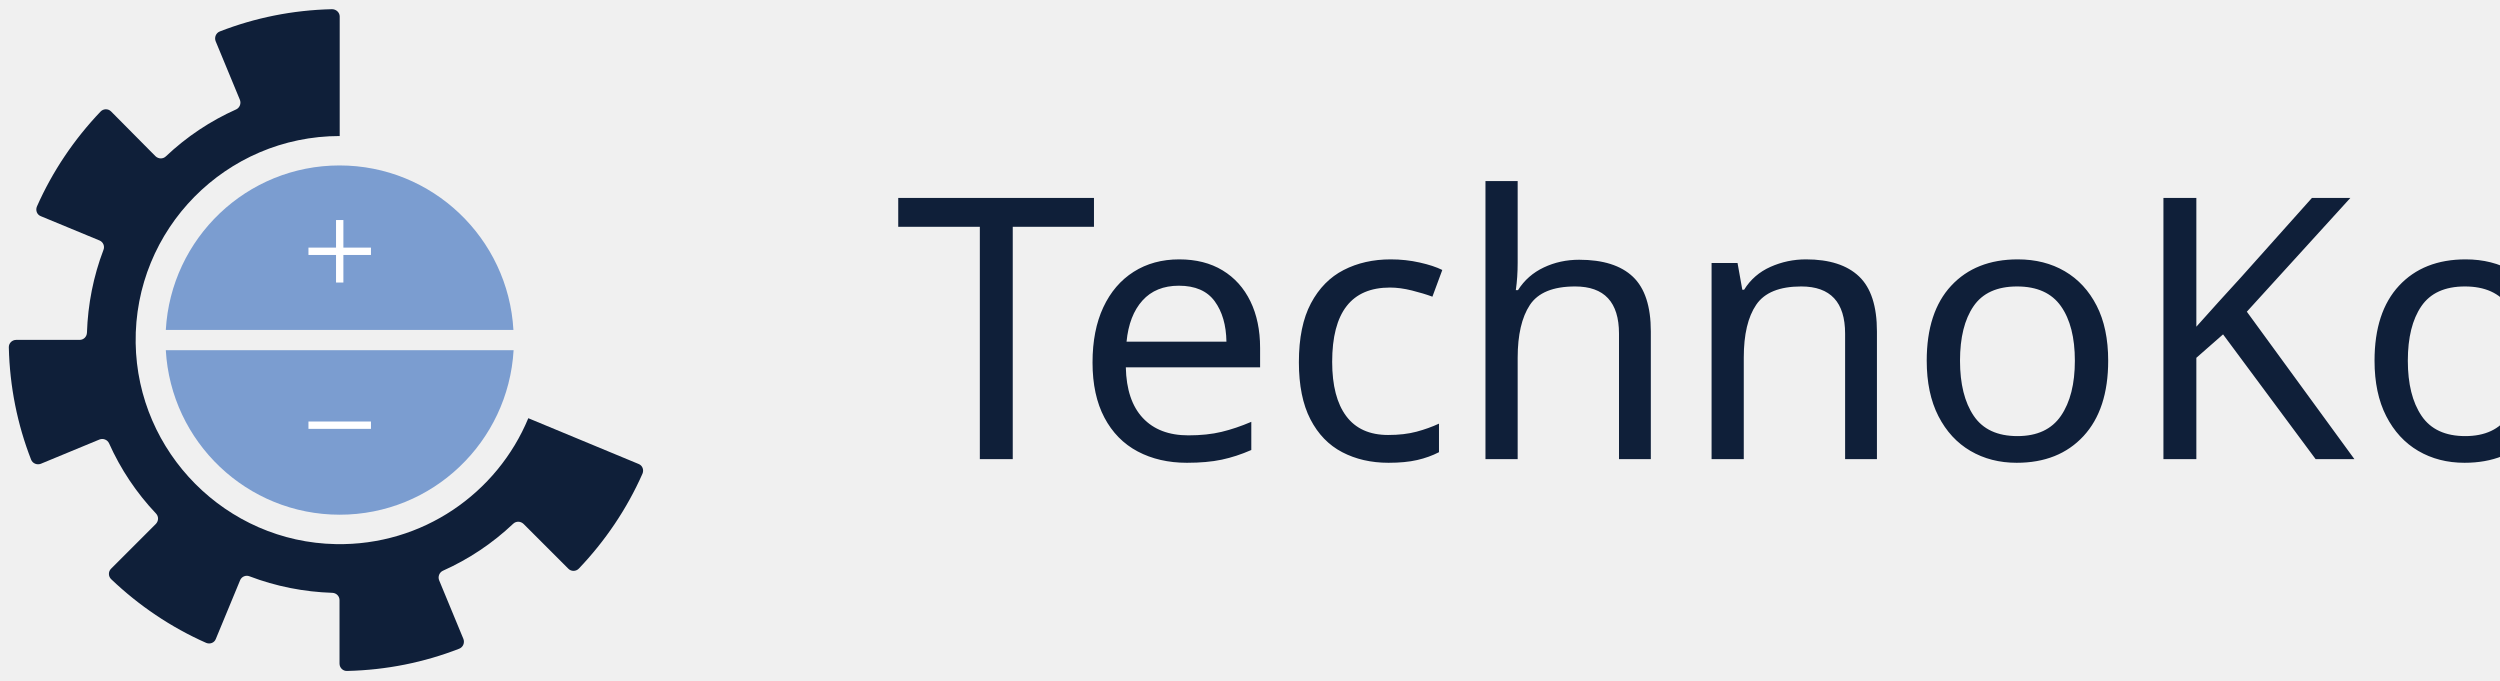
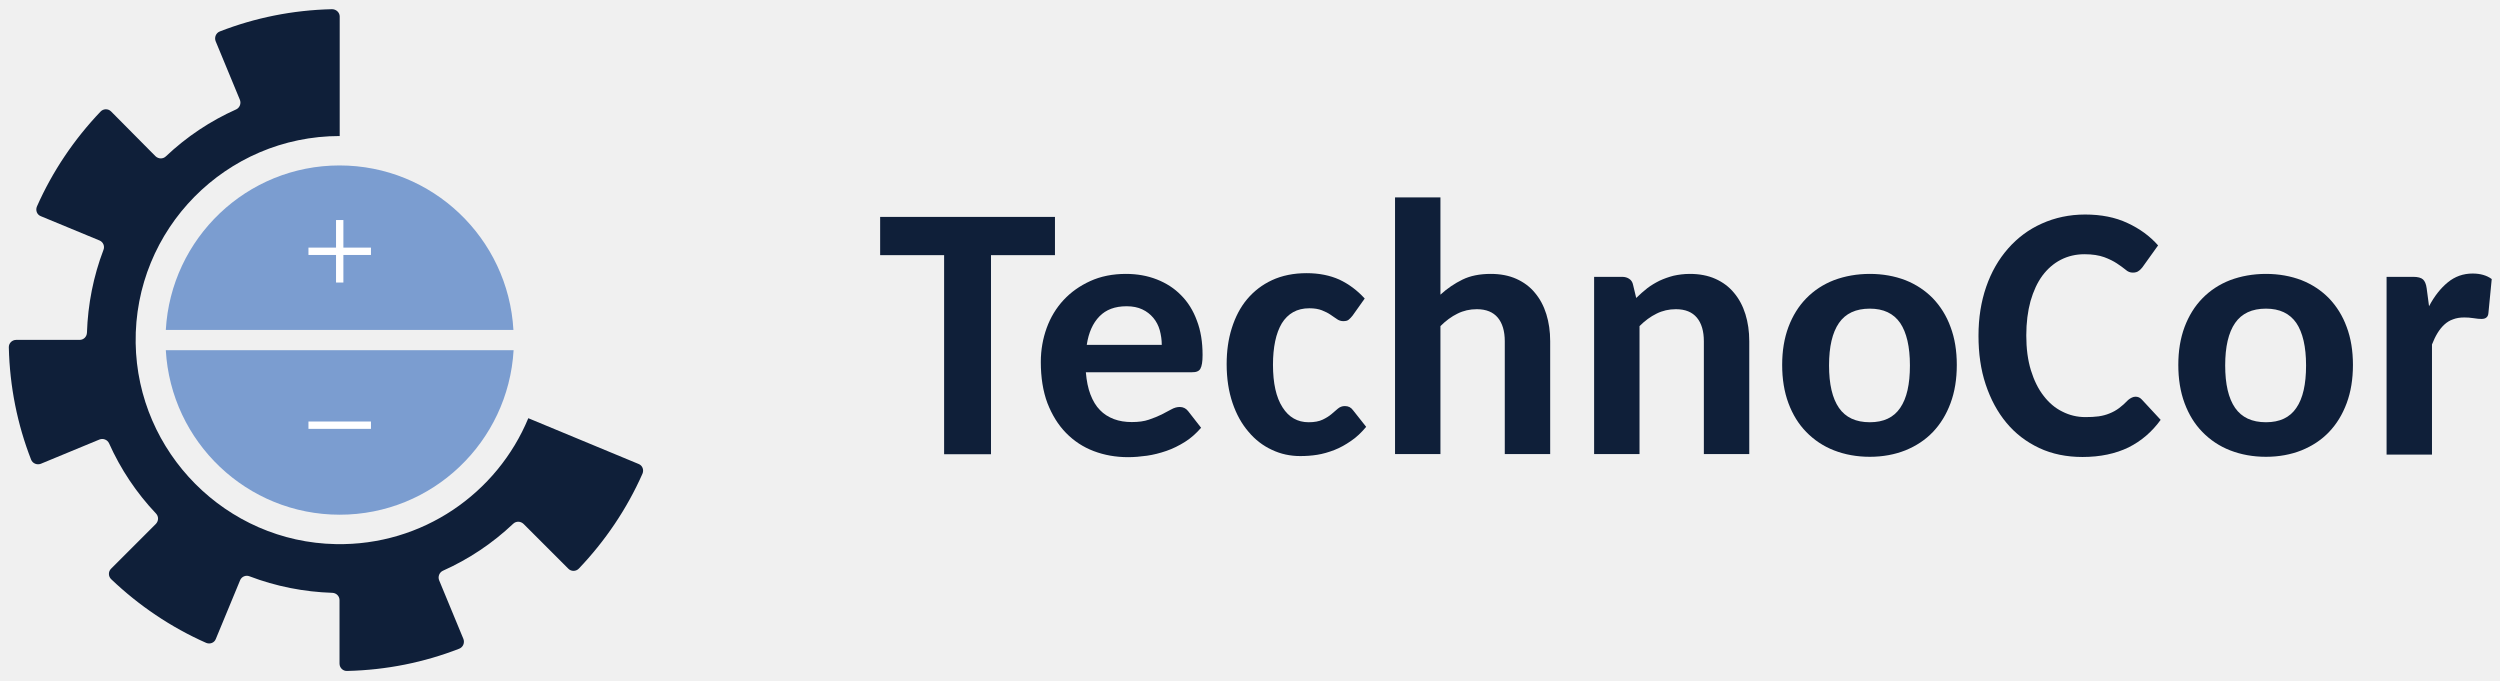
<svg xmlns="http://www.w3.org/2000/svg" version="1.1" id="Layer_1" x="0px" y="0px" viewBox="0 0 1360 370" style="enable-background:new 0 0 1360 370;" xml:space="preserve">
  <style type="text/css">
	.st0{fill:#7B9DD0;}
	.st1{fill:#FFFFFF;}
	.st2{fill:#0F1F39;}
- 	.st3{font-family:'Carlito-Bold';}
- 	.st4{font-size:199.033px;}
+ 	.st3{enable-background:new    ;}
</style>
  <g>
    <g>
      <path class="st0" d="M279.3,179.5c-2.8-49.9-44.1-89.5-94.6-89.5S93,129.6,90.2,179.5H279.3z" />
      <path class="st0" d="M90.2,190.5c2.8,49.9,44.1,89.5,94.6,89.5s91.7-39.6,94.6-89.5H90.2z" />
      <rect x="167.8" y="229.3" class="st1" width="34" height="4" />
      <polygon class="st1" points="201.8,134.7 186.8,134.7 186.8,119.7 182.8,119.7 182.8,134.7 167.8,134.7 167.8,138.7 182.8,138.7     182.8,153.7 186.8,153.7 186.8,138.7 201.8,138.7   " />
-       <path class="st2" d="M180.6,5c-21.5,0.5-42,4.7-61,12.1c-2.1,0.8-3.1,3.2-2.3,5.3l13.2,31.9c0.8,2-0.1,4.3-2,5.2    c-14.1,6.3-27,14.9-38.3,25.6c-1.6,1.5-4,1.4-5.6-0.1L60.4,60.6c-1.6-1.6-4.2-1.5-5.7,0.1c-14.3,15-26.1,32.4-34.6,51.6    c-0.9,2.1,0,4.5,2.1,5.3l31.9,13.2c2,0.8,3,3.1,2.2,5.1c-5.5,14.4-8.5,29.7-9,45.1c-0.1,2.2-1.8,3.9-4,3.9H8.8    c-2.3,0-4.1,1.9-4,4.1c0.5,21.5,4.7,42,12.1,61c0.8,2.1,3.2,3.1,5.3,2.3l31.9-13.2c2-0.8,4.3,0.1,5.2,2    c6.3,14.1,14.9,27,25.6,38.3c1.5,1.6,1.4,4-0.1,5.6l-24.4,24.4c-1.6,1.6-1.5,4.2,0.1,5.7c15,14.3,32.4,26.1,51.6,34.6    c2.1,0.9,4.5,0,5.3-2.1l13.2-31.9c0.8-2,3.1-3,5.1-2.2c14.4,5.5,29.7,8.5,45.1,9c2.2,0.1,3.9,1.8,3.9,4V361c0,2.3,1.9,4.1,4.1,4    c21.5-0.5,42-4.7,61-12.1c2.1-0.8,3.1-3.2,2.3-5.3l-13.2-31.9c-0.8-2,0.1-4.3,2-5.2c14.1-6.3,27-14.9,38.3-25.6    c1.6-1.5,4-1.4,5.6,0.1l24.4,24.4c1.6,1.6,4.2,1.5,5.7-0.1c14.3-15,26.1-32.4,34.6-51.6c0.9-2.1,0-4.5-2.1-5.3l-60-24.9    c-16.9,40.8-57.5,69.4-104.7,68.5c-59.6-1.1-108-49.8-108.9-109.4c-0.9-62,49.2-112.6,111-112.6V9C184.8,6.8,182.9,5,180.6,5z" />
+       <path class="st2" d="M180.6,5c-21.5,0.5-42,4.7-61,12.1c-2.1,0.8-3.1,3.2-2.3,5.3l13.2,31.9c0.8,2-0.1,4.3-2,5.2    c-14.1,6.3-27,14.9-38.3,25.6c-1.6,1.5-4,1.4-5.6-0.1L60.4,60.6c-1.6-1.6-4.2-1.5-5.7,0.1c-14.3,15-26.1,32.4-34.6,51.6    c-0.9,2.1,0,4.5,2.1,5.3l31.9,13.2c2,0.8,3,3.1,2.2,5.1c-5.5,14.4-8.5,29.7-9,45.1c-0.1,2.2-1.8,3.9-4,3.9H8.8    c-2.3,0-4.1,1.9-4,4.1c0.5,21.5,4.7,42,12.1,61c0.8,2.1,3.2,3.1,5.3,2.3l31.9-13.2c2-0.8,4.3,0.1,5.2,2    c6.3,14.1,14.9,27,25.6,38.3c1.5,1.6,1.4,4-0.1,5.6l-24.4,24.4c-1.6,1.6-1.5,4.2,0.1,5.7c15,14.3,32.4,26.1,51.6,34.6    c2.1,0.9,4.5,0,5.3-2.1l13.2-31.9c0.8-2,3.1-3,5.1-2.2c14.4,5.5,29.7,8.5,45.1,9c2.2,0.1,3.9,1.8,3.9,4V361c0,2.3,1.9,4.1,4.1,4    c21.5-0.5,42-4.7,61-12.1c2.1-0.8,3.1-3.2,2.3-5.3l-13.2-31.9c-0.8-2,0.1-4.3,2-5.2c14.1-6.3,27-14.9,38.3-25.6    c1.6-1.5,4-1.4,5.6,0.1l24.4,24.4c1.6,1.6,4.2,1.5,5.7-0.1c14.3-15,26.1-32.4,34.6-51.6c0.9-2.1,0-4.5-2.1-5.3l-60-24.9    c-16.9,40.8-57.5,69.4-104.7,68.5c-59.6-1.1-108-49.8-108.9-109.4C72.9,124.6,123,74,184.8,74V9C184.8,6.8,182.9,5,180.6,5z" />
    </g>
  </g>
  <rect x="472.1" y="-518.4" class="st2" width="135" height="135" />
-   <text transform="matrix(1 0 0 1 486.6539 249.7705)" class="st2 st3 st4">TechnoKor</text>
+   <g class="st3">
+     <path class="st2" d="M573.9,118v20.8h-34.8v108.3h-25.5V138.8h-34.8V118H573.9z" />
+     <path class="st2" d="M612.5,149c6.1,0,11.7,1,16.8,3c5.1,2,9.5,4.8,13.2,8.6c3.7,3.7,6.6,8.3,8.6,13.8c2.1,5.4,3.1,11.7,3.1,18.7   c0,1.9-0.1,3.4-0.3,4.6c-0.2,1.2-0.5,2.2-0.9,2.9c-0.4,0.7-1,1.2-1.8,1.5c-0.7,0.3-1.7,0.4-2.8,0.4h-57.7c0.4,4.7,1.2,8.7,2.5,12.1   c1.3,3.4,3,6.3,5.2,8.5c2.1,2.2,4.7,3.8,7.6,4.9c2.9,1.1,6.2,1.6,9.7,1.6c3.6,0,6.7-0.4,9.3-1.3s4.9-1.8,6.9-2.8   c2-1,3.7-1.9,5.3-2.8s3.1-1.3,4.6-1.3c1.8,0,3.3,0.7,4.5,2.2l7.1,9.1c-2.7,3.1-5.6,5.7-8.8,7.7c-3.2,2-6.6,3.7-10.1,4.9   c-3.5,1.2-7,2.1-10.5,2.6c-3.6,0.5-7,0.8-10.3,0.8c-6.7,0-12.9-1.1-18.7-3.3c-5.8-2.2-10.8-5.5-15.1-9.9   c-4.3-4.4-7.6-9.8-10.1-16.2c-2.4-6.4-3.6-13.9-3.6-22.4c0-6.5,1.1-12.7,3.2-18.5c2.1-5.8,5.2-10.9,9.2-15.2   c4-4.3,8.8-7.7,14.5-10.3C598.8,150.3,605.3,149,612.5,149z M612.9,166.6c-6.3,0-11.2,1.8-14.8,5.5c-3.6,3.7-5.9,8.8-6.9,15.5h40.8   c0-2.8-0.4-5.4-1.1-8c-0.7-2.5-1.9-4.8-3.5-6.7c-1.6-1.9-3.6-3.5-6-4.6C619.1,167.2,616.2,166.6,612.9,166.6z" />
+     <path class="st2" d="M735.8,171.7c-0.7,0.9-1.4,1.6-2.1,2.2c-0.7,0.6-1.7,0.8-3,0.8c-1.2,0-2.4-0.4-3.4-1.1c-1-0.7-2.2-1.5-3.5-2.4   c-1.3-0.9-2.9-1.7-4.7-2.4c-1.8-0.7-4-1.1-6.8-1.1c-3.4,0-6.3,0.7-8.8,2.1c-2.5,1.4-4.6,3.5-6.2,6.1c-1.6,2.7-2.8,5.9-3.6,9.7   c-0.8,3.8-1.2,8.1-1.2,12.8c0,10,1.7,17.8,5.2,23.2c3.4,5.4,8.2,8.1,14.2,8.1c3.2,0,5.7-0.5,7.6-1.4c1.9-0.9,3.5-1.9,4.8-3   c1.3-1.1,2.5-2.1,3.5-3c1.1-0.9,2.3-1.4,3.8-1.4c1.9,0,3.3,0.7,4.4,2.2l7.2,9.1c-2.6,3.1-5.3,5.7-8.3,7.7c-2.9,2-5.9,3.7-9,4.9   c-3.1,1.2-6.2,2.1-9.3,2.6c-3.1,0.5-6.2,0.7-9.3,0.7c-5.4,0-10.6-1.1-15.4-3.4c-4.8-2.2-9.1-5.5-12.7-9.8   c-3.7-4.3-6.6-9.5-8.7-15.7c-2.1-6.2-3.2-13.2-3.2-21.1c0-7.1,0.9-13.6,2.8-19.6c1.9-6,4.6-11.3,8.3-15.7   c3.7-4.4,8.2-7.9,13.6-10.4c5.4-2.5,11.7-3.8,18.8-3.8c6.7,0,12.7,1.2,17.8,3.5c5.1,2.4,9.7,5.8,13.8,10.3L735.8,171.7z" />
+     <path class="st2" d="M758.9,247.1V107.4h24.7v52.9c3.7-3.4,7.7-6.1,12-8.2c4.3-2.1,9.4-3.1,15.4-3.1c5.2,0,9.9,0.9,13.9,2.7   c4,1.8,7.4,4.3,10.1,7.6c2.7,3.2,4.8,7.1,6.2,11.6c1.4,4.5,2.1,9.4,2.1,14.7v61.4h-24.7v-61.4c0-5.5-1.3-9.8-3.8-12.8   c-2.5-3-6.3-4.6-11.4-4.6c-3.8,0-7.3,0.8-10.5,2.4c-3.3,1.6-6.4,3.9-9.3,6.8v69.6H758.9z" />
+     <path class="st2" d="M867.2,247.1v-96.5h15.2c1.6,0,2.9,0.4,3.9,1.1c1.1,0.7,1.8,1.8,2.1,3.3l1.7,7.1c1.9-1.9,4-3.7,6-5.3   c2.1-1.6,4.3-2.9,6.7-4.1c2.4-1.1,4.9-2,7.6-2.7c2.7-0.6,5.7-1,8.9-1c5.2,0,9.9,0.9,13.9,2.7c4,1.8,7.4,4.3,10.1,7.6   c2.7,3.2,4.8,7.1,6.2,11.6c1.4,4.5,2.1,9.4,2.1,14.7v61.4h-24.7v-61.4c0-5.5-1.3-9.8-3.8-12.8c-2.5-3-6.3-4.6-11.4-4.6   c-3.8,0-7.3,0.8-10.5,2.4c-3.3,1.6-6.4,3.9-9.3,6.8v69.6H867.2z" />
+     <path class="st2" d="M1017.2,149c7.1,0,13.5,1.2,19.3,3.4c5.8,2.3,10.8,5.6,15,9.9c4.1,4.3,7.4,9.5,9.6,15.6   c2.3,6.1,3.4,13,3.4,20.6c0,7.7-1.1,14.6-3.4,20.8c-2.3,6.2-5.5,11.4-9.6,15.7c-4.1,4.3-9.1,7.6-15,10c-5.8,2.3-12.3,3.5-19.3,3.5   c-7.1,0-13.6-1.2-19.5-3.5c-5.9-2.3-10.9-5.7-15.1-10c-4.2-4.3-7.4-9.5-9.7-15.7c-2.3-6.2-3.4-13.1-3.4-20.8   c0-7.6,1.1-14.4,3.4-20.6c2.3-6.1,5.5-11.3,9.7-15.6c4.2-4.3,9.2-7.6,15.1-9.9C1003.6,150.2,1010.1,149,1017.2,149z M1017.2,229.7   c7.5,0,13-2.6,16.5-7.8c3.6-5.2,5.3-12.9,5.3-23.1c0-10.2-1.8-17.9-5.3-23.1c-3.6-5.2-9.1-7.8-16.5-7.8c-7.6,0-13.2,2.6-16.8,7.8   c-3.6,5.2-5.4,12.9-5.4,23.1c0,10.2,1.8,17.9,5.4,23.1C1004,227.1,1009.6,229.7,1017.2,229.7z" />
+     <path class="st2" d="M1161.7,215.8c1.4,0,2.5,0.5,3.5,1.6l10.2,11c-4.7,6.5-10.5,11.5-17.5,15c-7,3.4-15.4,5.2-25,5.2   c-8.7,0-16.6-1.6-23.6-4.9c-7-3.3-12.9-7.8-17.8-13.7c-4.9-5.9-8.6-12.8-11.3-20.9s-3.9-16.9-3.9-26.5c0-9.7,1.4-18.5,4.2-26.6   c2.8-8.1,6.8-15,11.9-20.8s11.2-10.4,18.4-13.6c7.1-3.2,15-4.9,23.5-4.9c8.7,0,16.4,1.5,23,4.6c6.7,3.1,12.2,7.1,16.7,12.2l-8.6,12   c-0.6,0.7-1.2,1.4-2,1.9c-0.7,0.6-1.8,0.9-3.2,0.9c-1.4,0-2.7-0.5-3.9-1.6c-1.3-1-2.8-2.2-4.7-3.4c-1.8-1.2-4.2-2.4-6.9-3.4   c-2.8-1-6.4-1.6-10.7-1.6c-4.7,0-9,1-12.9,3c-3.9,2-7.2,4.9-10,8.6c-2.8,3.8-4.9,8.4-6.5,13.9c-1.5,5.5-2.3,11.7-2.3,18.7   c0,7.1,0.8,13.3,2.5,18.9c1.7,5.5,4,10.2,6.9,13.9c2.9,3.8,6.3,6.7,10.2,8.6c3.9,2,8.1,3,12.5,3c2.7,0,5.1-0.1,7.2-0.4   c2.1-0.3,4.1-0.8,6-1.6c1.8-0.7,3.6-1.7,5.2-2.9c1.6-1.2,3.2-2.6,4.9-4.4c0.6-0.5,1.3-1,2-1.3C1160.3,216,1161,215.8,1161.7,215.8z   " />
+     <path class="st2" d="M1232.7,149c7.1,0,13.5,1.2,19.3,3.4c5.8,2.3,10.8,5.6,15,9.9c4.1,4.3,7.4,9.5,9.6,15.6   c2.3,6.1,3.4,13,3.4,20.6c0,7.7-1.1,14.6-3.4,20.8c-2.3,6.2-5.5,11.4-9.6,15.7c-4.1,4.3-9.1,7.6-15,10c-5.8,2.3-12.3,3.5-19.3,3.5   c-7.1,0-13.6-1.2-19.5-3.5c-5.9-2.3-10.9-5.7-15.1-10c-4.2-4.3-7.4-9.5-9.7-15.7c-2.3-6.2-3.4-13.1-3.4-20.8   c0-7.6,1.1-14.4,3.4-20.6c2.3-6.1,5.5-11.3,9.7-15.6c4.2-4.3,9.2-7.6,15.1-9.9C1219.1,150.2,1225.6,149,1232.7,149z M1232.7,229.7   c7.5,0,13-2.6,16.5-7.8c3.6-5.2,5.3-12.9,5.3-23.1c0-10.2-1.8-17.9-5.3-23.1c-3.6-5.2-9.1-7.8-16.5-7.8c-7.6,0-13.2,2.6-16.8,7.8   c-3.6,5.2-5.4,12.9-5.4,23.1c0,10.2,1.8,17.9,5.4,23.1C1219.5,227.1,1225.1,229.7,1232.7,229.7z" />
+     <path class="st2" d="M1298.3,247.1v-96.5h14.5c2.5,0,4.3,0.5,5.3,1.4c1,0.9,1.7,2.5,2,4.8l1.3,9.8c2.9-5.5,6.3-9.8,10.2-13   c3.9-3.2,8.4-4.8,13.5-4.8c4.2,0,7.7,1,10.4,3l-1.8,18.5c-0.1,1.2-0.5,2-1.2,2.5c-0.6,0.5-1.5,0.7-2.6,0.7c-1,0-2.4-0.1-4.2-0.4   c-1.8-0.3-3.5-0.4-5.1-0.4c-2.3,0-4.3,0.3-6.1,1c-1.8,0.6-3.4,1.6-4.8,2.9c-1.4,1.3-2.6,2.8-3.7,4.6c-1.1,1.8-2.1,3.9-3,6.2v59.9   H1298.3z" />
+   </g>
</svg>
